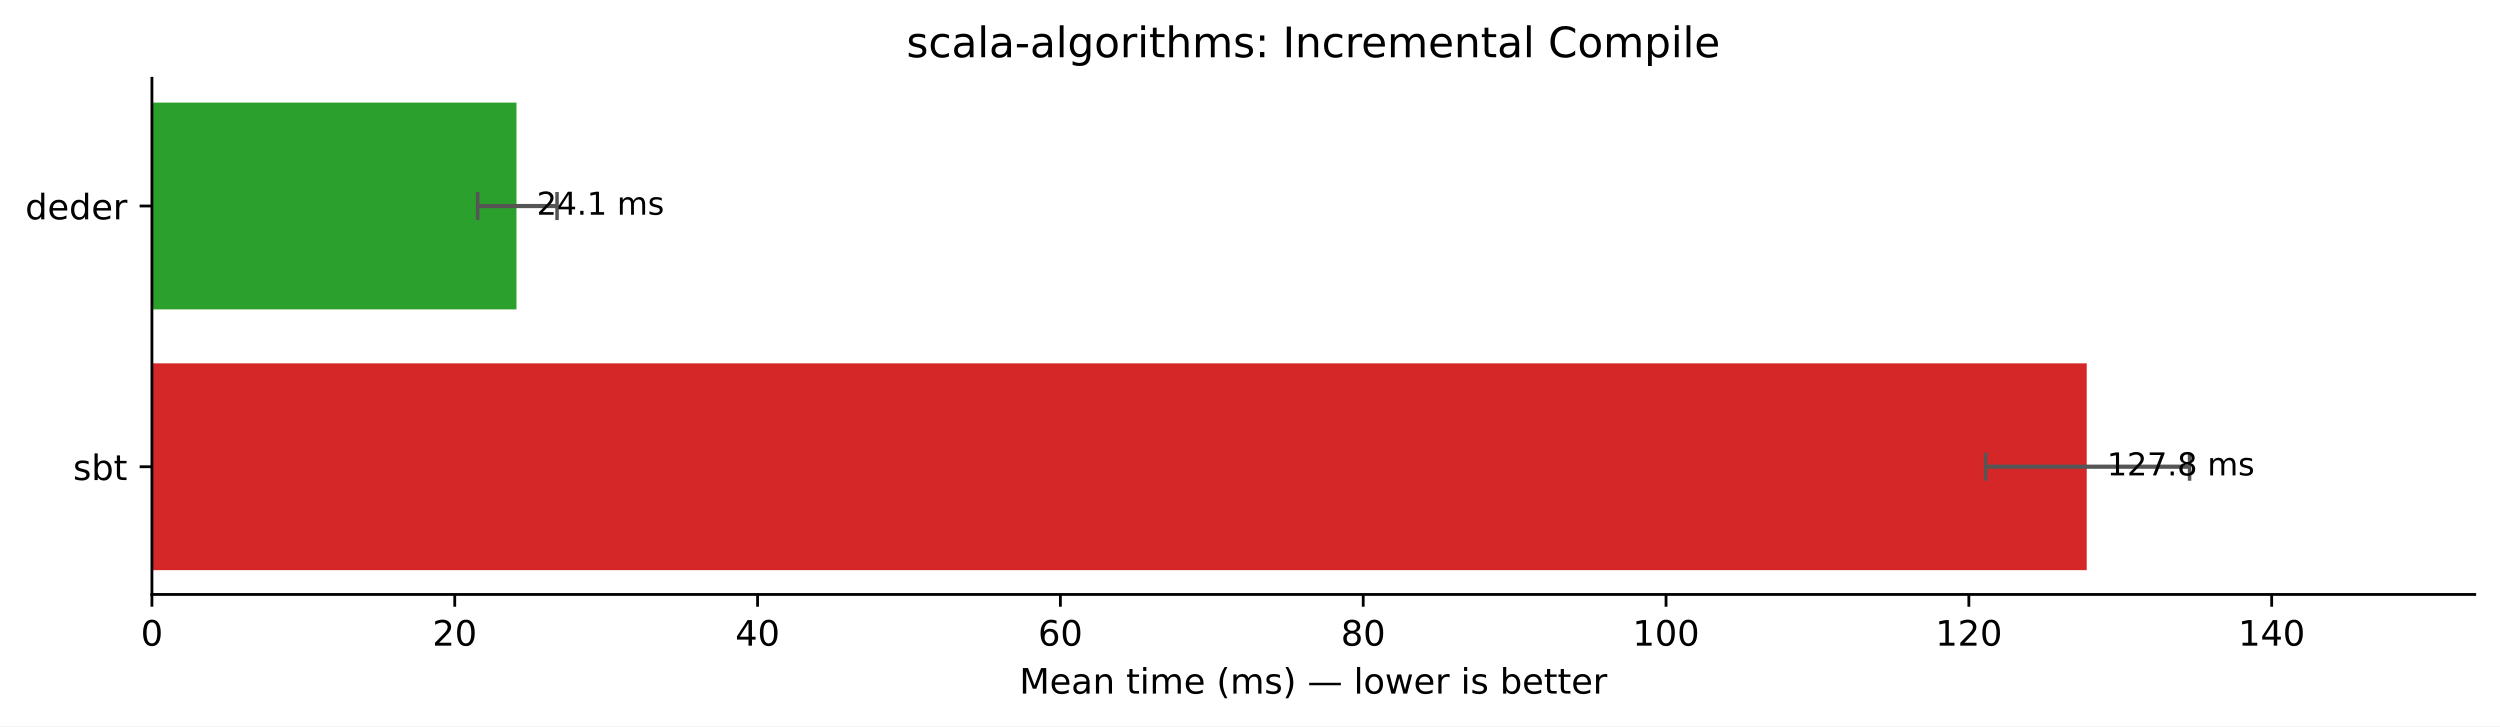
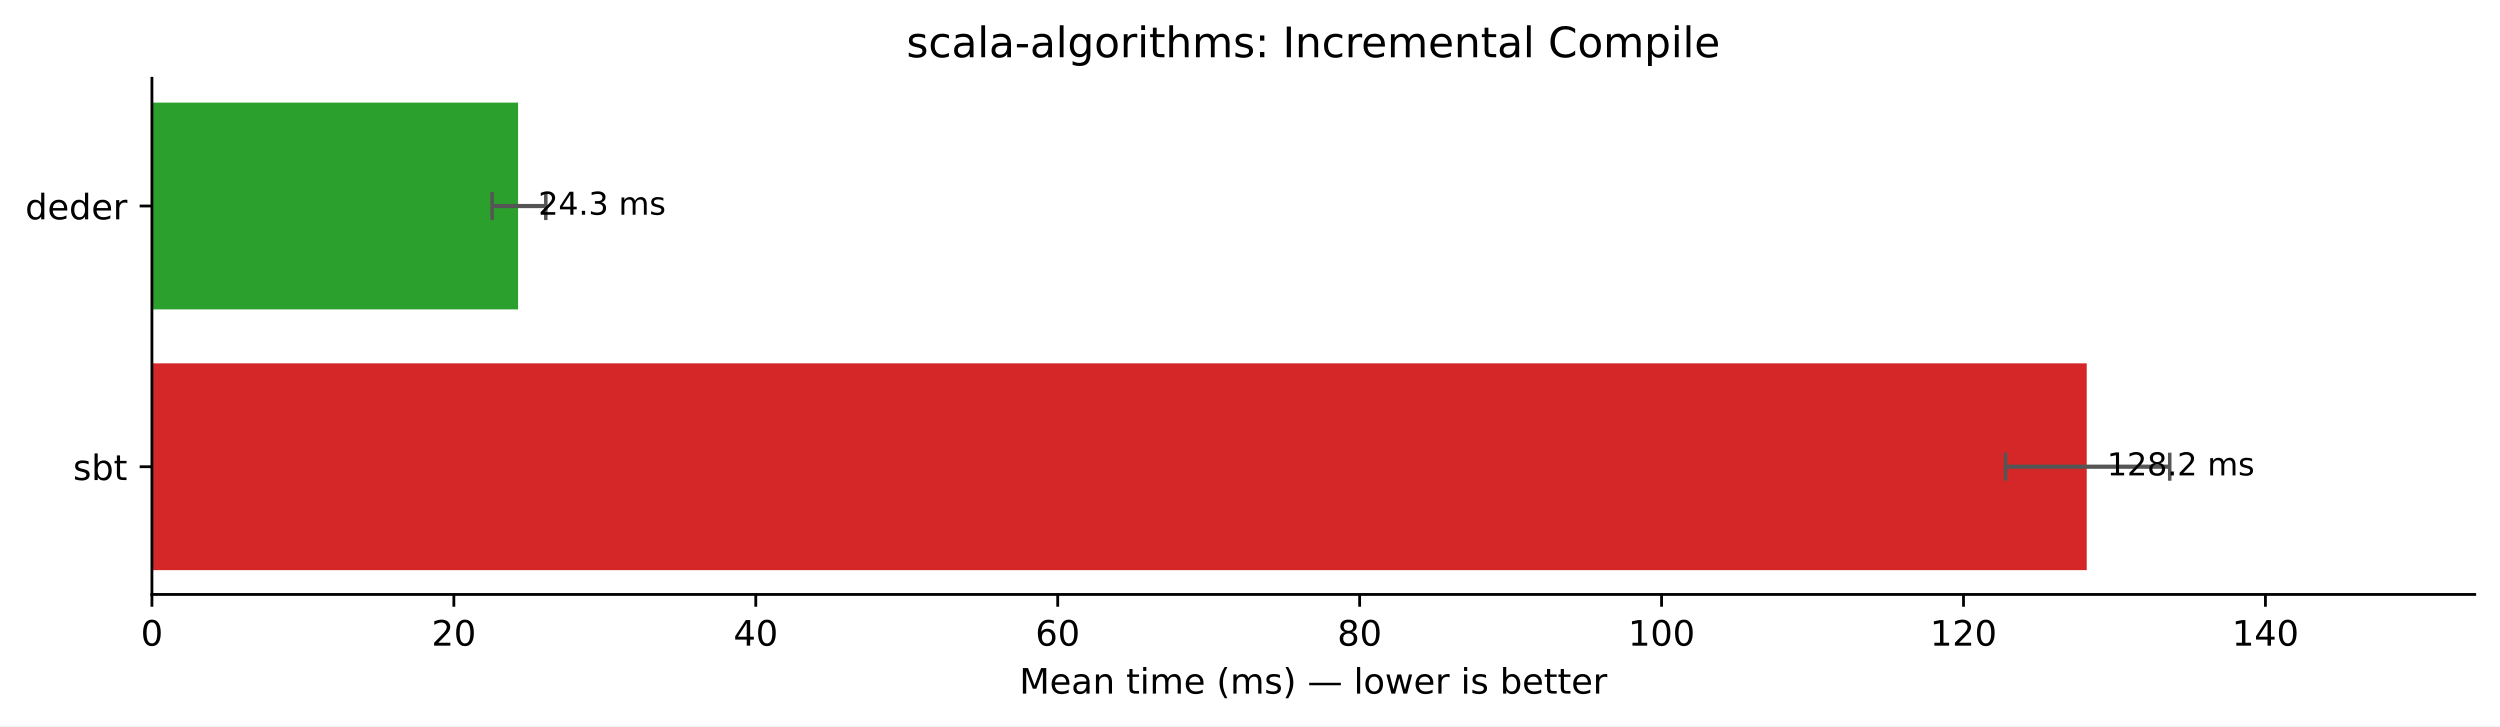
<svg xmlns="http://www.w3.org/2000/svg" xmlns:xlink="http://www.w3.org/1999/xlink" width="712.754pt" height="207.034pt" viewBox="0 0 712.754 207.034" version="1.1">
  <defs>
    <style type="text/css">*{stroke-linejoin: round; stroke-linecap: butt}</style>
  </defs>
  <g id="figure_1">
    <g id="patch_1">
      <path d="M 0 207.034  L 712.754 207.034  L 712.754 0  L 0 0  z " style="fill: #ffffff" />
    </g>
    <g id="axes_1">
      <g id="patch_2">
        <path d="M 43.314 169.478  L 705.554 169.478  L 705.554 22.318  L 43.314 22.318  z " style="fill: #ffffff" />
      </g>
      <g id="patch_3">
-         <path d="M 43.314 162.789  L 595.181 162.789  L 595.181 103.33  L 43.314 103.33  z " clip-path="url(#p30a76e5048)" style="fill: #d62728; stroke: #ffffff; stroke-width: 0.5; stroke-linejoin: miter" />
+         <path d="M 43.314 162.789  L 595.181 162.789  L 595.181 103.33  L 43.314 103.33  z " clip-path="url(#pa88a5d569d)" style="fill: #d62728; stroke: #ffffff; stroke-width: 0.5; stroke-linejoin: miter" />
      </g>
      <g id="patch_4">
-         <path d="M 43.314 88.466  L 147.498 88.466  L 147.498 29.007  L 43.314 29.007  z " clip-path="url(#p30a76e5048)" style="fill: #2ca02c; stroke: #ffffff; stroke-width: 0.5; stroke-linejoin: miter" />
+         <path d="M 43.314 88.466  L 147.956 88.466  L 147.956 29.007  L 43.314 29.007  z " clip-path="url(#pa88a5d569d)" style="fill: #2ca02c; stroke: #ffffff; stroke-width: 0.5; stroke-linejoin: miter" />
      </g>
      <g id="matplotlib.axis_1">
        <g id="xtick_1">
          <g id="line2d_1">
            <defs>
-               <path id="mb0602dd110" d="M 0 0  L 0 3.5  " style="stroke: #000000; stroke-width: 0.8" />
+               <path id="m8d3cde0fbf" d="M 0 0  L 0 3.5  " style="stroke: #000000; stroke-width: 0.8" />
            </defs>
            <g>
-               <use xlink:href="#mb0602dd110" x="43.314" y="169.478" style="stroke: #000000; stroke-width: 0.8" />
+               <use xlink:href="#m8d3cde0fbf" x="43.314" y="169.478" style="stroke: #000000; stroke-width: 0.8" />
            </g>
          </g>
          <g id="text_1">
            <g transform="translate(40.13281 184.0766) scale(0.1 -0.1)">
              <defs>
                <path id="DejaVuSans-30" d="M 2034 4250  Q 1547 4250 1301 3770  Q 1056 3291 1056 2328  Q 1056 1369 1301 889  Q 1547 409 2034 409  Q 2525 409 2770 889  Q 3016 1369 3016 2328  Q 3016 3291 2770 3770  Q 2525 4250 2034 4250  z M 2034 4750  Q 2819 4750 3233 4129  Q 3647 3509 3647 2328  Q 3647 1150 3233 529  Q 2819 -91 2034 -91  Q 1250 -91 836 529  Q 422 1150 422 2328  Q 422 3509 836 4129  Q 1250 4750 2034 4750  z " transform="scale(0.015625)" />
              </defs>
              <use xlink:href="#DejaVuSans-30" />
            </g>
          </g>
        </g>
        <g id="xtick_2">
          <g id="line2d_2">
            <g>
-               <use xlink:href="#mb0602dd110" x="129.649" y="169.478" style="stroke: #000000; stroke-width: 0.8" />
+               <use xlink:href="#m8d3cde0fbf" x="129.395" y="169.478" style="stroke: #000000; stroke-width: 0.8" />
            </g>
          </g>
          <g id="text_2">
-             <g transform="translate(123.2865 184.0766) scale(0.1 -0.1)">
+             <g transform="translate(123.0322 184.0766) scale(0.1 -0.1)">
              <defs>
                <path id="DejaVuSans-32" d="M 1228 531  L 3431 531  L 3431 0  L 469 0  L 469 531  Q 828 903 1448 1529  Q 2069 2156 2228 2338  Q 2531 2678 2651 2914  Q 2772 3150 2772 3378  Q 2772 3750 2511 3984  Q 2250 4219 1831 4219  Q 1534 4219 1204 4116  Q 875 4013 500 3803  L 500 4441  Q 881 4594 1212 4672  Q 1544 4750 1819 4750  Q 2544 4750 2975 4387  Q 3406 4025 3406 3419  Q 3406 3131 3298 2873  Q 3191 2616 2906 2266  Q 2828 2175 2409 1742  Q 1991 1309 1228 531  z " transform="scale(0.015625)" />
              </defs>
              <use xlink:href="#DejaVuSans-32" />
              <use xlink:href="#DejaVuSans-30" transform="translate(63.62305 0)" />
            </g>
          </g>
        </g>
        <g id="xtick_3">
          <g id="line2d_3">
            <g>
-               <use xlink:href="#mb0602dd110" x="215.984" y="169.478" style="stroke: #000000; stroke-width: 0.8" />
+               <use xlink:href="#m8d3cde0fbf" x="215.475" y="169.478" style="stroke: #000000; stroke-width: 0.8" />
            </g>
          </g>
          <g id="text_3">
-             <g transform="translate(209.6213 184.0766) scale(0.1 -0.1)">
+             <g transform="translate(209.1128 184.0766) scale(0.1 -0.1)">
              <defs>
                <path id="DejaVuSans-34" d="M 2419 4116  L 825 1625  L 2419 1625  L 2419 4116  z M 2253 4666  L 3047 4666  L 3047 1625  L 3713 1625  L 3713 1100  L 3047 1100  L 3047 0  L 2419 0  L 2419 1100  L 313 1100  L 313 1709  L 2253 4666  z " transform="scale(0.015625)" />
              </defs>
              <use xlink:href="#DejaVuSans-34" />
              <use xlink:href="#DejaVuSans-30" transform="translate(63.62305 0)" />
            </g>
          </g>
        </g>
        <g id="xtick_4">
          <g id="line2d_4">
            <g>
-               <use xlink:href="#mb0602dd110" x="302.319" y="169.478" style="stroke: #000000; stroke-width: 0.8" />
+               <use xlink:href="#m8d3cde0fbf" x="301.556" y="169.478" style="stroke: #000000; stroke-width: 0.8" />
            </g>
          </g>
          <g id="text_4">
-             <g transform="translate(295.9562 184.0766) scale(0.1 -0.1)">
+             <g transform="translate(295.1935 184.0766) scale(0.1 -0.1)">
              <defs>
                <path id="DejaVuSans-36" d="M 2113 2584  Q 1688 2584 1439 2293  Q 1191 2003 1191 1497  Q 1191 994 1439 701  Q 1688 409 2113 409  Q 2538 409 2786 701  Q 3034 994 3034 1497  Q 3034 2003 2786 2293  Q 2538 2584 2113 2584  z M 3366 4563  L 3366 3988  Q 3128 4100 2886 4159  Q 2644 4219 2406 4219  Q 1781 4219 1451 3797  Q 1122 3375 1075 2522  Q 1259 2794 1537 2939  Q 1816 3084 2150 3084  Q 2853 3084 3261 2657  Q 3669 2231 3669 1497  Q 3669 778 3244 343  Q 2819 -91 2113 -91  Q 1303 -91 875 529  Q 447 1150 447 2328  Q 447 3434 972 4092  Q 1497 4750 2381 4750  Q 2619 4750 2861 4703  Q 3103 4656 3366 4563  z " transform="scale(0.015625)" />
              </defs>
              <use xlink:href="#DejaVuSans-36" />
              <use xlink:href="#DejaVuSans-30" transform="translate(63.62305 0)" />
            </g>
          </g>
        </g>
        <g id="xtick_5">
          <g id="line2d_5">
            <g>
-               <use xlink:href="#mb0602dd110" x="388.654" y="169.478" style="stroke: #000000; stroke-width: 0.8" />
+               <use xlink:href="#m8d3cde0fbf" x="387.637" y="169.478" style="stroke: #000000; stroke-width: 0.8" />
            </g>
          </g>
          <g id="text_5">
-             <g transform="translate(382.2911 184.0766) scale(0.1 -0.1)">
+             <g transform="translate(381.2741 184.0766) scale(0.1 -0.1)">
              <defs>
                <path id="DejaVuSans-38" d="M 2034 2216  Q 1584 2216 1326 1975  Q 1069 1734 1069 1313  Q 1069 891 1326 650  Q 1584 409 2034 409  Q 2484 409 2743 651  Q 3003 894 3003 1313  Q 3003 1734 2745 1975  Q 2488 2216 2034 2216  z M 1403 2484  Q 997 2584 770 2862  Q 544 3141 544 3541  Q 544 4100 942 4425  Q 1341 4750 2034 4750  Q 2731 4750 3128 4425  Q 3525 4100 3525 3541  Q 3525 3141 3298 2862  Q 3072 2584 2669 2484  Q 3125 2378 3379 2068  Q 3634 1759 3634 1313  Q 3634 634 3220 271  Q 2806 -91 2034 -91  Q 1263 -91 848 271  Q 434 634 434 1313  Q 434 1759 690 2068  Q 947 2378 1403 2484  z M 1172 3481  Q 1172 3119 1398 2916  Q 1625 2713 2034 2713  Q 2441 2713 2670 2916  Q 2900 3119 2900 3481  Q 2900 3844 2670 4047  Q 2441 4250 2034 4250  Q 1625 4250 1398 4047  Q 1172 3844 1172 3481  z " transform="scale(0.015625)" />
              </defs>
              <use xlink:href="#DejaVuSans-38" />
              <use xlink:href="#DejaVuSans-30" transform="translate(63.62305 0)" />
            </g>
          </g>
        </g>
        <g id="xtick_6">
          <g id="line2d_6">
            <g>
-               <use xlink:href="#mb0602dd110" x="474.989" y="169.478" style="stroke: #000000; stroke-width: 0.8" />
+               <use xlink:href="#m8d3cde0fbf" x="473.717" y="169.478" style="stroke: #000000; stroke-width: 0.8" />
            </g>
          </g>
          <g id="text_6">
-             <g transform="translate(465.4448 184.0766) scale(0.1 -0.1)">
+             <g transform="translate(464.1735 184.0766) scale(0.1 -0.1)">
              <defs>
                <path id="DejaVuSans-31" d="M 794 531  L 1825 531  L 1825 4091  L 703 3866  L 703 4441  L 1819 4666  L 2450 4666  L 2450 531  L 3481 531  L 3481 0  L 794 0  L 794 531  z " transform="scale(0.015625)" />
              </defs>
              <use xlink:href="#DejaVuSans-31" />
              <use xlink:href="#DejaVuSans-30" transform="translate(63.62305 0)" />
              <use xlink:href="#DejaVuSans-30" transform="translate(127.2461 0)" />
            </g>
          </g>
        </g>
        <g id="xtick_7">
          <g id="line2d_7">
            <g>
-               <use xlink:href="#mb0602dd110" x="561.323" y="169.478" style="stroke: #000000; stroke-width: 0.8" />
+               <use xlink:href="#m8d3cde0fbf" x="559.798" y="169.478" style="stroke: #000000; stroke-width: 0.8" />
            </g>
          </g>
          <g id="text_7">
-             <g transform="translate(551.7796 184.0766) scale(0.1 -0.1)">
+             <g transform="translate(550.2541 184.0766) scale(0.1 -0.1)">
              <use xlink:href="#DejaVuSans-31" />
              <use xlink:href="#DejaVuSans-32" transform="translate(63.62305 0)" />
              <use xlink:href="#DejaVuSans-30" transform="translate(127.2461 0)" />
            </g>
          </g>
        </g>
        <g id="xtick_8">
          <g id="line2d_8">
            <g>
-               <use xlink:href="#mb0602dd110" x="647.658" y="169.478" style="stroke: #000000; stroke-width: 0.8" />
+               <use xlink:href="#m8d3cde0fbf" x="645.879" y="169.478" style="stroke: #000000; stroke-width: 0.8" />
            </g>
          </g>
          <g id="text_8">
-             <g transform="translate(638.1145 184.0766) scale(0.1 -0.1)">
+             <g transform="translate(636.3348 184.0766) scale(0.1 -0.1)">
              <use xlink:href="#DejaVuSans-31" />
              <use xlink:href="#DejaVuSans-34" transform="translate(63.62305 0)" />
              <use xlink:href="#DejaVuSans-30" transform="translate(127.2461 0)" />
            </g>
          </g>
        </g>
        <g id="text_9">
          <g transform="translate(290.6372 197.7547) scale(0.1 -0.1)">
            <defs>
              <path id="DejaVuSans-4d" d="M 628 4666  L 1569 4666  L 2759 1491  L 3956 4666  L 4897 4666  L 4897 0  L 4281 0  L 4281 4097  L 3078 897  L 2444 897  L 1241 4097  L 1241 0  L 628 0  L 628 4666  z " transform="scale(0.015625)" />
              <path id="DejaVuSans-65" d="M 3597 1894  L 3597 1613  L 953 1613  Q 991 1019 1311 708  Q 1631 397 2203 397  Q 2534 397 2845 478  Q 3156 559 3463 722  L 3463 178  Q 3153 47 2828 -22  Q 2503 -91 2169 -91  Q 1331 -91 842 396  Q 353 884 353 1716  Q 353 2575 817 3079  Q 1281 3584 2069 3584  Q 2775 3584 3186 3129  Q 3597 2675 3597 1894  z M 3022 2063  Q 3016 2534 2758 2815  Q 2500 3097 2075 3097  Q 1594 3097 1305 2825  Q 1016 2553 972 2059  L 3022 2063  z " transform="scale(0.015625)" />
              <path id="DejaVuSans-61" d="M 2194 1759  Q 1497 1759 1228 1600  Q 959 1441 959 1056  Q 959 750 1161 570  Q 1363 391 1709 391  Q 2188 391 2477 730  Q 2766 1069 2766 1631  L 2766 1759  L 2194 1759  z M 3341 1997  L 3341 0  L 2766 0  L 2766 531  Q 2569 213 2275 61  Q 1981 -91 1556 -91  Q 1019 -91 701 211  Q 384 513 384 1019  Q 384 1609 779 1909  Q 1175 2209 1959 2209  L 2766 2209  L 2766 2266  Q 2766 2663 2505 2880  Q 2244 3097 1772 3097  Q 1472 3097 1187 3025  Q 903 2953 641 2809  L 641 3341  Q 956 3463 1253 3523  Q 1550 3584 1831 3584  Q 2591 3584 2966 3190  Q 3341 2797 3341 1997  z " transform="scale(0.015625)" />
              <path id="DejaVuSans-6e" d="M 3513 2113  L 3513 0  L 2938 0  L 2938 2094  Q 2938 2591 2744 2837  Q 2550 3084 2163 3084  Q 1697 3084 1428 2787  Q 1159 2491 1159 1978  L 1159 0  L 581 0  L 581 3500  L 1159 3500  L 1159 2956  Q 1366 3272 1645 3428  Q 1925 3584 2291 3584  Q 2894 3584 3203 3211  Q 3513 2838 3513 2113  z " transform="scale(0.015625)" />
              <path id="DejaVuSans-20" transform="scale(0.015625)" />
              <path id="DejaVuSans-74" d="M 1172 4494  L 1172 3500  L 2356 3500  L 2356 3053  L 1172 3053  L 1172 1153  Q 1172 725 1289 603  Q 1406 481 1766 481  L 2356 481  L 2356 0  L 1766 0  Q 1100 0 847 248  Q 594 497 594 1153  L 594 3053  L 172 3053  L 172 3500  L 594 3500  L 594 4494  L 1172 4494  z " transform="scale(0.015625)" />
              <path id="DejaVuSans-69" d="M 603 3500  L 1178 3500  L 1178 0  L 603 0  L 603 3500  z M 603 4863  L 1178 4863  L 1178 4134  L 603 4134  L 603 4863  z " transform="scale(0.015625)" />
              <path id="DejaVuSans-6d" d="M 3328 2828  Q 3544 3216 3844 3400  Q 4144 3584 4550 3584  Q 5097 3584 5394 3201  Q 5691 2819 5691 2113  L 5691 0  L 5113 0  L 5113 2094  Q 5113 2597 4934 2840  Q 4756 3084 4391 3084  Q 3944 3084 3684 2787  Q 3425 2491 3425 1978  L 3425 0  L 2847 0  L 2847 2094  Q 2847 2600 2669 2842  Q 2491 3084 2119 3084  Q 1678 3084 1418 2786  Q 1159 2488 1159 1978  L 1159 0  L 581 0  L 581 3500  L 1159 3500  L 1159 2956  Q 1356 3278 1631 3431  Q 1906 3584 2284 3584  Q 2666 3584 2933 3390  Q 3200 3197 3328 2828  z " transform="scale(0.015625)" />
              <path id="DejaVuSans-28" d="M 1984 4856  Q 1566 4138 1362 3434  Q 1159 2731 1159 2009  Q 1159 1288 1364 580  Q 1569 -128 1984 -844  L 1484 -844  Q 1016 -109 783 600  Q 550 1309 550 2009  Q 550 2706 781 3412  Q 1013 4119 1484 4856  L 1984 4856  z " transform="scale(0.015625)" />
              <path id="DejaVuSans-73" d="M 2834 3397  L 2834 2853  Q 2591 2978 2328 3040  Q 2066 3103 1784 3103  Q 1356 3103 1142 2972  Q 928 2841 928 2578  Q 928 2378 1081 2264  Q 1234 2150 1697 2047  L 1894 2003  Q 2506 1872 2764 1633  Q 3022 1394 3022 966  Q 3022 478 2636 193  Q 2250 -91 1575 -91  Q 1294 -91 989 -36  Q 684 19 347 128  L 347 722  Q 666 556 975 473  Q 1284 391 1588 391  Q 1994 391 2212 530  Q 2431 669 2431 922  Q 2431 1156 2273 1281  Q 2116 1406 1581 1522  L 1381 1569  Q 847 1681 609 1914  Q 372 2147 372 2553  Q 372 3047 722 3315  Q 1072 3584 1716 3584  Q 2034 3584 2315 3537  Q 2597 3491 2834 3397  z " transform="scale(0.015625)" />
              <path id="DejaVuSans-29" d="M 513 4856  L 1013 4856  Q 1481 4119 1714 3412  Q 1947 2706 1947 2009  Q 1947 1309 1714 600  Q 1481 -109 1013 -844  L 513 -844  Q 928 -128 1133 580  Q 1338 1288 1338 2009  Q 1338 2731 1133 3434  Q 928 4138 513 4856  z " transform="scale(0.015625)" />
              <path id="DejaVuSans-2014" d="M 313 1978  L 6088 1978  L 6088 1528  L 313 1528  L 313 1978  z " transform="scale(0.015625)" />
              <path id="DejaVuSans-6c" d="M 603 4863  L 1178 4863  L 1178 0  L 603 0  L 603 4863  z " transform="scale(0.015625)" />
              <path id="DejaVuSans-6f" d="M 1959 3097  Q 1497 3097 1228 2736  Q 959 2375 959 1747  Q 959 1119 1226 758  Q 1494 397 1959 397  Q 2419 397 2687 759  Q 2956 1122 2956 1747  Q 2956 2369 2687 2733  Q 2419 3097 1959 3097  z M 1959 3584  Q 2709 3584 3137 3096  Q 3566 2609 3566 1747  Q 3566 888 3137 398  Q 2709 -91 1959 -91  Q 1206 -91 779 398  Q 353 888 353 1747  Q 353 2609 779 3096  Q 1206 3584 1959 3584  z " transform="scale(0.015625)" />
              <path id="DejaVuSans-77" d="M 269 3500  L 844 3500  L 1563 769  L 2278 3500  L 2956 3500  L 3675 769  L 4391 3500  L 4966 3500  L 4050 0  L 3372 0  L 2619 2869  L 1863 0  L 1184 0  L 269 3500  z " transform="scale(0.015625)" />
              <path id="DejaVuSans-72" d="M 2631 2963  Q 2534 3019 2420 3045  Q 2306 3072 2169 3072  Q 1681 3072 1420 2755  Q 1159 2438 1159 1844  L 1159 0  L 581 0  L 581 3500  L 1159 3500  L 1159 2956  Q 1341 3275 1631 3429  Q 1922 3584 2338 3584  Q 2397 3584 2469 3576  Q 2541 3569 2628 3553  L 2631 2963  z " transform="scale(0.015625)" />
              <path id="DejaVuSans-62" d="M 3116 1747  Q 3116 2381 2855 2742  Q 2594 3103 2138 3103  Q 1681 3103 1420 2742  Q 1159 2381 1159 1747  Q 1159 1113 1420 752  Q 1681 391 2138 391  Q 2594 391 2855 752  Q 3116 1113 3116 1747  z M 1159 2969  Q 1341 3281 1617 3432  Q 1894 3584 2278 3584  Q 2916 3584 3314 3078  Q 3713 2572 3713 1747  Q 3713 922 3314 415  Q 2916 -91 2278 -91  Q 1894 -91 1617 61  Q 1341 213 1159 525  L 1159 0  L 581 0  L 581 4863  L 1159 4863  L 1159 2969  z " transform="scale(0.015625)" />
            </defs>
            <use xlink:href="#DejaVuSans-4d" />
            <use xlink:href="#DejaVuSans-65" transform="translate(86.2793 0)" />
            <use xlink:href="#DejaVuSans-61" transform="translate(147.8027 0)" />
            <use xlink:href="#DejaVuSans-6e" transform="translate(209.082 0)" />
            <use xlink:href="#DejaVuSans-20" transform="translate(272.4609 0)" />
            <use xlink:href="#DejaVuSans-74" transform="translate(304.248 0)" />
            <use xlink:href="#DejaVuSans-69" transform="translate(343.457 0)" />
            <use xlink:href="#DejaVuSans-6d" transform="translate(371.2402 0)" />
            <use xlink:href="#DejaVuSans-65" transform="translate(468.6523 0)" />
            <use xlink:href="#DejaVuSans-20" transform="translate(530.1758 0)" />
            <use xlink:href="#DejaVuSans-28" transform="translate(561.9629 0)" />
            <use xlink:href="#DejaVuSans-6d" transform="translate(600.9766 0)" />
            <use xlink:href="#DejaVuSans-73" transform="translate(698.3887 0)" />
            <use xlink:href="#DejaVuSans-29" transform="translate(750.4883 0)" />
            <use xlink:href="#DejaVuSans-20" transform="translate(789.502 0)" />
            <use xlink:href="#DejaVuSans-2014" transform="translate(821.2891 0)" />
            <use xlink:href="#DejaVuSans-20" transform="translate(921.2891 0)" />
            <use xlink:href="#DejaVuSans-6c" transform="translate(953.0762 0)" />
            <use xlink:href="#DejaVuSans-6f" transform="translate(980.8594 0)" />
            <use xlink:href="#DejaVuSans-77" transform="translate(1042.041 0)" />
            <use xlink:href="#DejaVuSans-65" transform="translate(1123.828 0)" />
            <use xlink:href="#DejaVuSans-72" transform="translate(1185.352 0)" />
            <use xlink:href="#DejaVuSans-20" transform="translate(1226.465 0)" />
            <use xlink:href="#DejaVuSans-69" transform="translate(1258.252 0)" />
            <use xlink:href="#DejaVuSans-73" transform="translate(1286.035 0)" />
            <use xlink:href="#DejaVuSans-20" transform="translate(1338.135 0)" />
            <use xlink:href="#DejaVuSans-62" transform="translate(1369.922 0)" />
            <use xlink:href="#DejaVuSans-65" transform="translate(1433.398 0)" />
            <use xlink:href="#DejaVuSans-74" transform="translate(1494.922 0)" />
            <use xlink:href="#DejaVuSans-74" transform="translate(1534.131 0)" />
            <use xlink:href="#DejaVuSans-65" transform="translate(1573.34 0)" />
            <use xlink:href="#DejaVuSans-72" transform="translate(1634.863 0)" />
          </g>
        </g>
      </g>
      <g id="matplotlib.axis_2">
        <g id="ytick_1">
          <g id="line2d_9">
            <defs>
-               <path id="mf8df557eef" d="M 0 0  L -3.5 0  " style="stroke: #000000; stroke-width: 0.8" />
+               <path id="mce2b37a63b" d="M 0 0  L -3.5 0  " style="stroke: #000000; stroke-width: 0.8" />
            </defs>
            <g>
-               <use xlink:href="#mf8df557eef" x="43.314" y="133.06" style="stroke: #000000; stroke-width: 0.8" />
+               <use xlink:href="#mce2b37a63b" x="43.314" y="133.06" style="stroke: #000000; stroke-width: 0.8" />
            </g>
          </g>
          <g id="text_10">
            <g transform="translate(20.83594 136.859) scale(0.1 -0.1)">
              <use xlink:href="#DejaVuSans-73" />
              <use xlink:href="#DejaVuSans-62" transform="translate(52.09961 0)" />
              <use xlink:href="#DejaVuSans-74" transform="translate(115.5762 0)" />
            </g>
          </g>
        </g>
        <g id="ytick_2">
          <g id="line2d_10">
            <g>
-               <use xlink:href="#mf8df557eef" x="43.314" y="58.737" style="stroke: #000000; stroke-width: 0.8" />
+               <use xlink:href="#mce2b37a63b" x="43.314" y="58.737" style="stroke: #000000; stroke-width: 0.8" />
            </g>
          </g>
          <g id="text_11">
            <g transform="translate(7.2 62.53573) scale(0.1 -0.1)">
              <defs>
                <path id="DejaVuSans-64" d="M 2906 2969  L 2906 4863  L 3481 4863  L 3481 0  L 2906 0  L 2906 525  Q 2725 213 2448 61  Q 2172 -91 1784 -91  Q 1150 -91 751 415  Q 353 922 353 1747  Q 353 2572 751 3078  Q 1150 3584 1784 3584  Q 2172 3584 2448 3432  Q 2725 3281 2906 2969  z M 947 1747  Q 947 1113 1208 752  Q 1469 391 1925 391  Q 2381 391 2643 752  Q 2906 1113 2906 1747  Q 2906 2381 2643 2742  Q 2381 3103 1925 3103  Q 1469 3103 1208 2742  Q 947 2381 947 1747  z " transform="scale(0.015625)" />
              </defs>
              <use xlink:href="#DejaVuSans-64" />
              <use xlink:href="#DejaVuSans-65" transform="translate(63.47656 0)" />
              <use xlink:href="#DejaVuSans-64" transform="translate(125 0)" />
              <use xlink:href="#DejaVuSans-65" transform="translate(188.4766 0)" />
              <use xlink:href="#DejaVuSans-72" transform="translate(250 0)" />
            </g>
          </g>
        </g>
      </g>
      <g id="LineCollection_1">
-         <path d="M 566.111 133.06  L 624.25 133.06  " clip-path="url(#p30a76e5048)" style="fill: none; stroke: #555555; stroke-width: 1.2" />
-         <path d="M 136.183 58.737  L 158.813 58.737  " clip-path="url(#p30a76e5048)" style="fill: none; stroke: #555555; stroke-width: 1.2" />
+         <path d="M 571.768 133.06  L 618.594 133.06  " clip-path="url(#pa88a5d569d)" style="fill: none; stroke: #555555; stroke-width: 1.2" />
+         <path d="M 140.307 58.737  L 155.606 58.737  " clip-path="url(#pa88a5d569d)" style="fill: none; stroke: #555555; stroke-width: 1.2" />
      </g>
      <g id="line2d_11">
        <defs>
-           <path id="me9fd32c0d7" d="M 0 4  L 0 -4  " style="stroke: #555555" />
+           <path id="m08a1c61db9" d="M 0 4  L 0 -4  " style="stroke: #555555" />
        </defs>
-         <g clip-path="url(#p30a76e5048)">
-           <use xlink:href="#me9fd32c0d7" x="566.111" y="133.06" style="fill: #1f77b4; stroke: #555555" />
-           <use xlink:href="#me9fd32c0d7" x="136.183" y="58.737" style="fill: #1f77b4; stroke: #555555" />
+         <g clip-path="url(#pa88a5d569d)">
+           <use xlink:href="#m08a1c61db9" x="571.768" y="133.06" style="fill: #1f77b4; stroke: #555555" />
+           <use xlink:href="#m08a1c61db9" x="140.307" y="58.737" style="fill: #1f77b4; stroke: #555555" />
        </g>
      </g>
      <g id="line2d_12">
-         <g clip-path="url(#p30a76e5048)">
-           <use xlink:href="#me9fd32c0d7" x="624.25" y="133.06" style="fill: #1f77b4; stroke: #555555" />
-           <use xlink:href="#me9fd32c0d7" x="158.813" y="58.737" style="fill: #1f77b4; stroke: #555555" />
+         <g clip-path="url(#pa88a5d569d)">
+           <use xlink:href="#m08a1c61db9" x="618.594" y="133.06" style="fill: #1f77b4; stroke: #555555" />
+           <use xlink:href="#m08a1c61db9" x="155.606" y="58.737" style="fill: #1f77b4; stroke: #555555" />
        </g>
      </g>
      <g id="patch_5">
        <path d="M 43.314 169.478  L 43.314 22.318  " style="fill: none; stroke: #000000; stroke-width: 0.8; stroke-linejoin: miter; stroke-linecap: square" />
      </g>
      <g id="patch_6">
        <path d="M 43.314 169.478  L 705.554 169.478  " style="fill: none; stroke: #000000; stroke-width: 0.8; stroke-linejoin: miter; stroke-linecap: square" />
      </g>
      <g id="text_12">
        <g transform="translate(600.6994 135.5432) scale(0.09 -0.09)">
          <defs>
-             <path id="DejaVuSans-37" d="M 525 4666  L 3525 4666  L 3525 4397  L 1831 0  L 1172 0  L 2766 4134  L 525 4134  L 525 4666  z " transform="scale(0.015625)" />
            <path id="DejaVuSans-2e" d="M 684 794  L 1344 794  L 1344 0  L 684 0  L 684 794  z " transform="scale(0.015625)" />
          </defs>
          <use xlink:href="#DejaVuSans-31" />
          <use xlink:href="#DejaVuSans-32" transform="translate(63.62305 0)" />
-           <use xlink:href="#DejaVuSans-37" transform="translate(127.2461 0)" />
+           <use xlink:href="#DejaVuSans-38" transform="translate(127.2461 0)" />
          <use xlink:href="#DejaVuSans-2e" transform="translate(190.8691 0)" />
-           <use xlink:href="#DejaVuSans-38" transform="translate(222.6562 0)" />
+           <use xlink:href="#DejaVuSans-32" transform="translate(222.6562 0)" />
          <use xlink:href="#DejaVuSans-20" transform="translate(286.2793 0)" />
          <use xlink:href="#DejaVuSans-6d" transform="translate(318.0664 0)" />
          <use xlink:href="#DejaVuSans-73" transform="translate(415.4785 0)" />
        </g>
      </g>
      <g id="text_13">
-         <g transform="translate(153.017 61.21995) scale(0.09 -0.09)">
+         <g transform="translate(153.4749 61.21995) scale(0.09 -0.09)">
+           <defs>
+             <path id="DejaVuSans-33" d="M 2597 2516  Q 3050 2419 3304 2112  Q 3559 1806 3559 1356  Q 3559 666 3084 287  Q 2609 -91 1734 -91  Q 1441 -91 1130 -33  Q 819 25 488 141  L 488 750  Q 750 597 1062 519  Q 1375 441 1716 441  Q 2309 441 2620 675  Q 2931 909 2931 1356  Q 2931 1769 2642 2001  Q 2353 2234 1838 2234  L 1294 2234  L 1294 2753  L 1863 2753  Q 2328 2753 2575 2939  Q 2822 3125 2822 3475  Q 2822 3834 2567 4026  Q 2313 4219 1838 4219  Q 1578 4219 1281 4162  Q 984 4106 628 3988  L 628 4550  Q 988 4650 1302 4700  Q 1616 4750 1894 4750  Q 2613 4750 3031 4423  Q 3450 4097 3450 3541  Q 3450 3153 3228 2886  Q 3006 2619 2597 2516  z " transform="scale(0.015625)" />
+           </defs>
          <use xlink:href="#DejaVuSans-32" />
          <use xlink:href="#DejaVuSans-34" transform="translate(63.62305 0)" />
          <use xlink:href="#DejaVuSans-2e" transform="translate(127.2461 0)" />
-           <use xlink:href="#DejaVuSans-31" transform="translate(159.0332 0)" />
+           <use xlink:href="#DejaVuSans-33" transform="translate(159.0332 0)" />
          <use xlink:href="#DejaVuSans-20" transform="translate(222.6562 0)" />
          <use xlink:href="#DejaVuSans-6d" transform="translate(254.4434 0)" />
          <use xlink:href="#DejaVuSans-73" transform="translate(351.8555 0)" />
        </g>
      </g>
      <g id="text_14">
        <g transform="translate(258.4372 16.31812) scale(0.12 -0.12)">
          <defs>
            <path id="DejaVuSans-63" d="M 3122 3366  L 3122 2828  Q 2878 2963 2633 3030  Q 2388 3097 2138 3097  Q 1578 3097 1268 2742  Q 959 2388 959 1747  Q 959 1106 1268 751  Q 1578 397 2138 397  Q 2388 397 2633 464  Q 2878 531 3122 666  L 3122 134  Q 2881 22 2623 -34  Q 2366 -91 2075 -91  Q 1284 -91 818 406  Q 353 903 353 1747  Q 353 2603 823 3093  Q 1294 3584 2113 3584  Q 2378 3584 2631 3529  Q 2884 3475 3122 3366  z " transform="scale(0.015625)" />
            <path id="DejaVuSans-2d" d="M 313 2009  L 1997 2009  L 1997 1497  L 313 1497  L 313 2009  z " transform="scale(0.015625)" />
            <path id="DejaVuSans-67" d="M 2906 1791  Q 2906 2416 2648 2759  Q 2391 3103 1925 3103  Q 1463 3103 1205 2759  Q 947 2416 947 1791  Q 947 1169 1205 825  Q 1463 481 1925 481  Q 2391 481 2648 825  Q 2906 1169 2906 1791  z M 3481 434  Q 3481 -459 3084 -895  Q 2688 -1331 1869 -1331  Q 1566 -1331 1297 -1286  Q 1028 -1241 775 -1147  L 775 -588  Q 1028 -725 1275 -790  Q 1522 -856 1778 -856  Q 2344 -856 2625 -561  Q 2906 -266 2906 331  L 2906 616  Q 2728 306 2450 153  Q 2172 0 1784 0  Q 1141 0 747 490  Q 353 981 353 1791  Q 353 2603 747 3093  Q 1141 3584 1784 3584  Q 2172 3584 2450 3431  Q 2728 3278 2906 2969  L 2906 3500  L 3481 3500  L 3481 434  z " transform="scale(0.015625)" />
            <path id="DejaVuSans-68" d="M 3513 2113  L 3513 0  L 2938 0  L 2938 2094  Q 2938 2591 2744 2837  Q 2550 3084 2163 3084  Q 1697 3084 1428 2787  Q 1159 2491 1159 1978  L 1159 0  L 581 0  L 581 4863  L 1159 4863  L 1159 2956  Q 1366 3272 1645 3428  Q 1925 3584 2291 3584  Q 2894 3584 3203 3211  Q 3513 2838 3513 2113  z " transform="scale(0.015625)" />
            <path id="DejaVuSans-3a" d="M 750 794  L 1409 794  L 1409 0  L 750 0  L 750 794  z M 750 3309  L 1409 3309  L 1409 2516  L 750 2516  L 750 3309  z " transform="scale(0.015625)" />
            <path id="DejaVuSans-49" d="M 628 4666  L 1259 4666  L 1259 0  L 628 0  L 628 4666  z " transform="scale(0.015625)" />
            <path id="DejaVuSans-43" d="M 4122 4306  L 4122 3641  Q 3803 3938 3442 4084  Q 3081 4231 2675 4231  Q 1875 4231 1450 3742  Q 1025 3253 1025 2328  Q 1025 1406 1450 917  Q 1875 428 2675 428  Q 3081 428 3442 575  Q 3803 722 4122 1019  L 4122 359  Q 3791 134 3420 21  Q 3050 -91 2638 -91  Q 1578 -91 968 557  Q 359 1206 359 2328  Q 359 3453 968 4101  Q 1578 4750 2638 4750  Q 3056 4750 3426 4639  Q 3797 4528 4122 4306  z " transform="scale(0.015625)" />
            <path id="DejaVuSans-70" d="M 1159 525  L 1159 -1331  L 581 -1331  L 581 3500  L 1159 3500  L 1159 2969  Q 1341 3281 1617 3432  Q 1894 3584 2278 3584  Q 2916 3584 3314 3078  Q 3713 2572 3713 1747  Q 3713 922 3314 415  Q 2916 -91 2278 -91  Q 1894 -91 1617 61  Q 1341 213 1159 525  z M 3116 1747  Q 3116 2381 2855 2742  Q 2594 3103 2138 3103  Q 1681 3103 1420 2742  Q 1159 2381 1159 1747  Q 1159 1113 1420 752  Q 1681 391 2138 391  Q 2594 391 2855 752  Q 3116 1113 3116 1747  z " transform="scale(0.015625)" />
          </defs>
          <use xlink:href="#DejaVuSans-73" />
          <use xlink:href="#DejaVuSans-63" transform="translate(52.09961 0)" />
          <use xlink:href="#DejaVuSans-61" transform="translate(107.0801 0)" />
          <use xlink:href="#DejaVuSans-6c" transform="translate(168.3594 0)" />
          <use xlink:href="#DejaVuSans-61" transform="translate(196.1426 0)" />
          <use xlink:href="#DejaVuSans-2d" transform="translate(257.4219 0)" />
          <use xlink:href="#DejaVuSans-61" transform="translate(293.5059 0)" />
          <use xlink:href="#DejaVuSans-6c" transform="translate(354.7852 0)" />
          <use xlink:href="#DejaVuSans-67" transform="translate(382.5684 0)" />
          <use xlink:href="#DejaVuSans-6f" transform="translate(446.0449 0)" />
          <use xlink:href="#DejaVuSans-72" transform="translate(507.2266 0)" />
          <use xlink:href="#DejaVuSans-69" transform="translate(548.3398 0)" />
          <use xlink:href="#DejaVuSans-74" transform="translate(576.123 0)" />
          <use xlink:href="#DejaVuSans-68" transform="translate(615.332 0)" />
          <use xlink:href="#DejaVuSans-6d" transform="translate(678.7109 0)" />
          <use xlink:href="#DejaVuSans-73" transform="translate(776.123 0)" />
          <use xlink:href="#DejaVuSans-3a" transform="translate(828.2227 0)" />
          <use xlink:href="#DejaVuSans-20" transform="translate(861.9141 0)" />
          <use xlink:href="#DejaVuSans-49" transform="translate(893.7012 0)" />
          <use xlink:href="#DejaVuSans-6e" transform="translate(923.1934 0)" />
          <use xlink:href="#DejaVuSans-63" transform="translate(986.5723 0)" />
          <use xlink:href="#DejaVuSans-72" transform="translate(1041.553 0)" />
          <use xlink:href="#DejaVuSans-65" transform="translate(1080.416 0)" />
          <use xlink:href="#DejaVuSans-6d" transform="translate(1141.939 0)" />
          <use xlink:href="#DejaVuSans-65" transform="translate(1239.352 0)" />
          <use xlink:href="#DejaVuSans-6e" transform="translate(1300.875 0)" />
          <use xlink:href="#DejaVuSans-74" transform="translate(1364.254 0)" />
          <use xlink:href="#DejaVuSans-61" transform="translate(1403.463 0)" />
          <use xlink:href="#DejaVuSans-6c" transform="translate(1464.742 0)" />
          <use xlink:href="#DejaVuSans-20" transform="translate(1492.525 0)" />
          <use xlink:href="#DejaVuSans-43" transform="translate(1524.312 0)" />
          <use xlink:href="#DejaVuSans-6f" transform="translate(1594.137 0)" />
          <use xlink:href="#DejaVuSans-6d" transform="translate(1655.318 0)" />
          <use xlink:href="#DejaVuSans-70" transform="translate(1752.73 0)" />
          <use xlink:href="#DejaVuSans-69" transform="translate(1816.207 0)" />
          <use xlink:href="#DejaVuSans-6c" transform="translate(1843.99 0)" />
          <use xlink:href="#DejaVuSans-65" transform="translate(1871.773 0)" />
        </g>
      </g>
    </g>
  </g>
  <defs>
-     <clipPath id="p30a76e5048">
+     <clipPath id="pa88a5d569d">
      <rect x="43.314" y="22.318" width="662.24" height="147.16" />
    </clipPath>
  </defs>
</svg>
